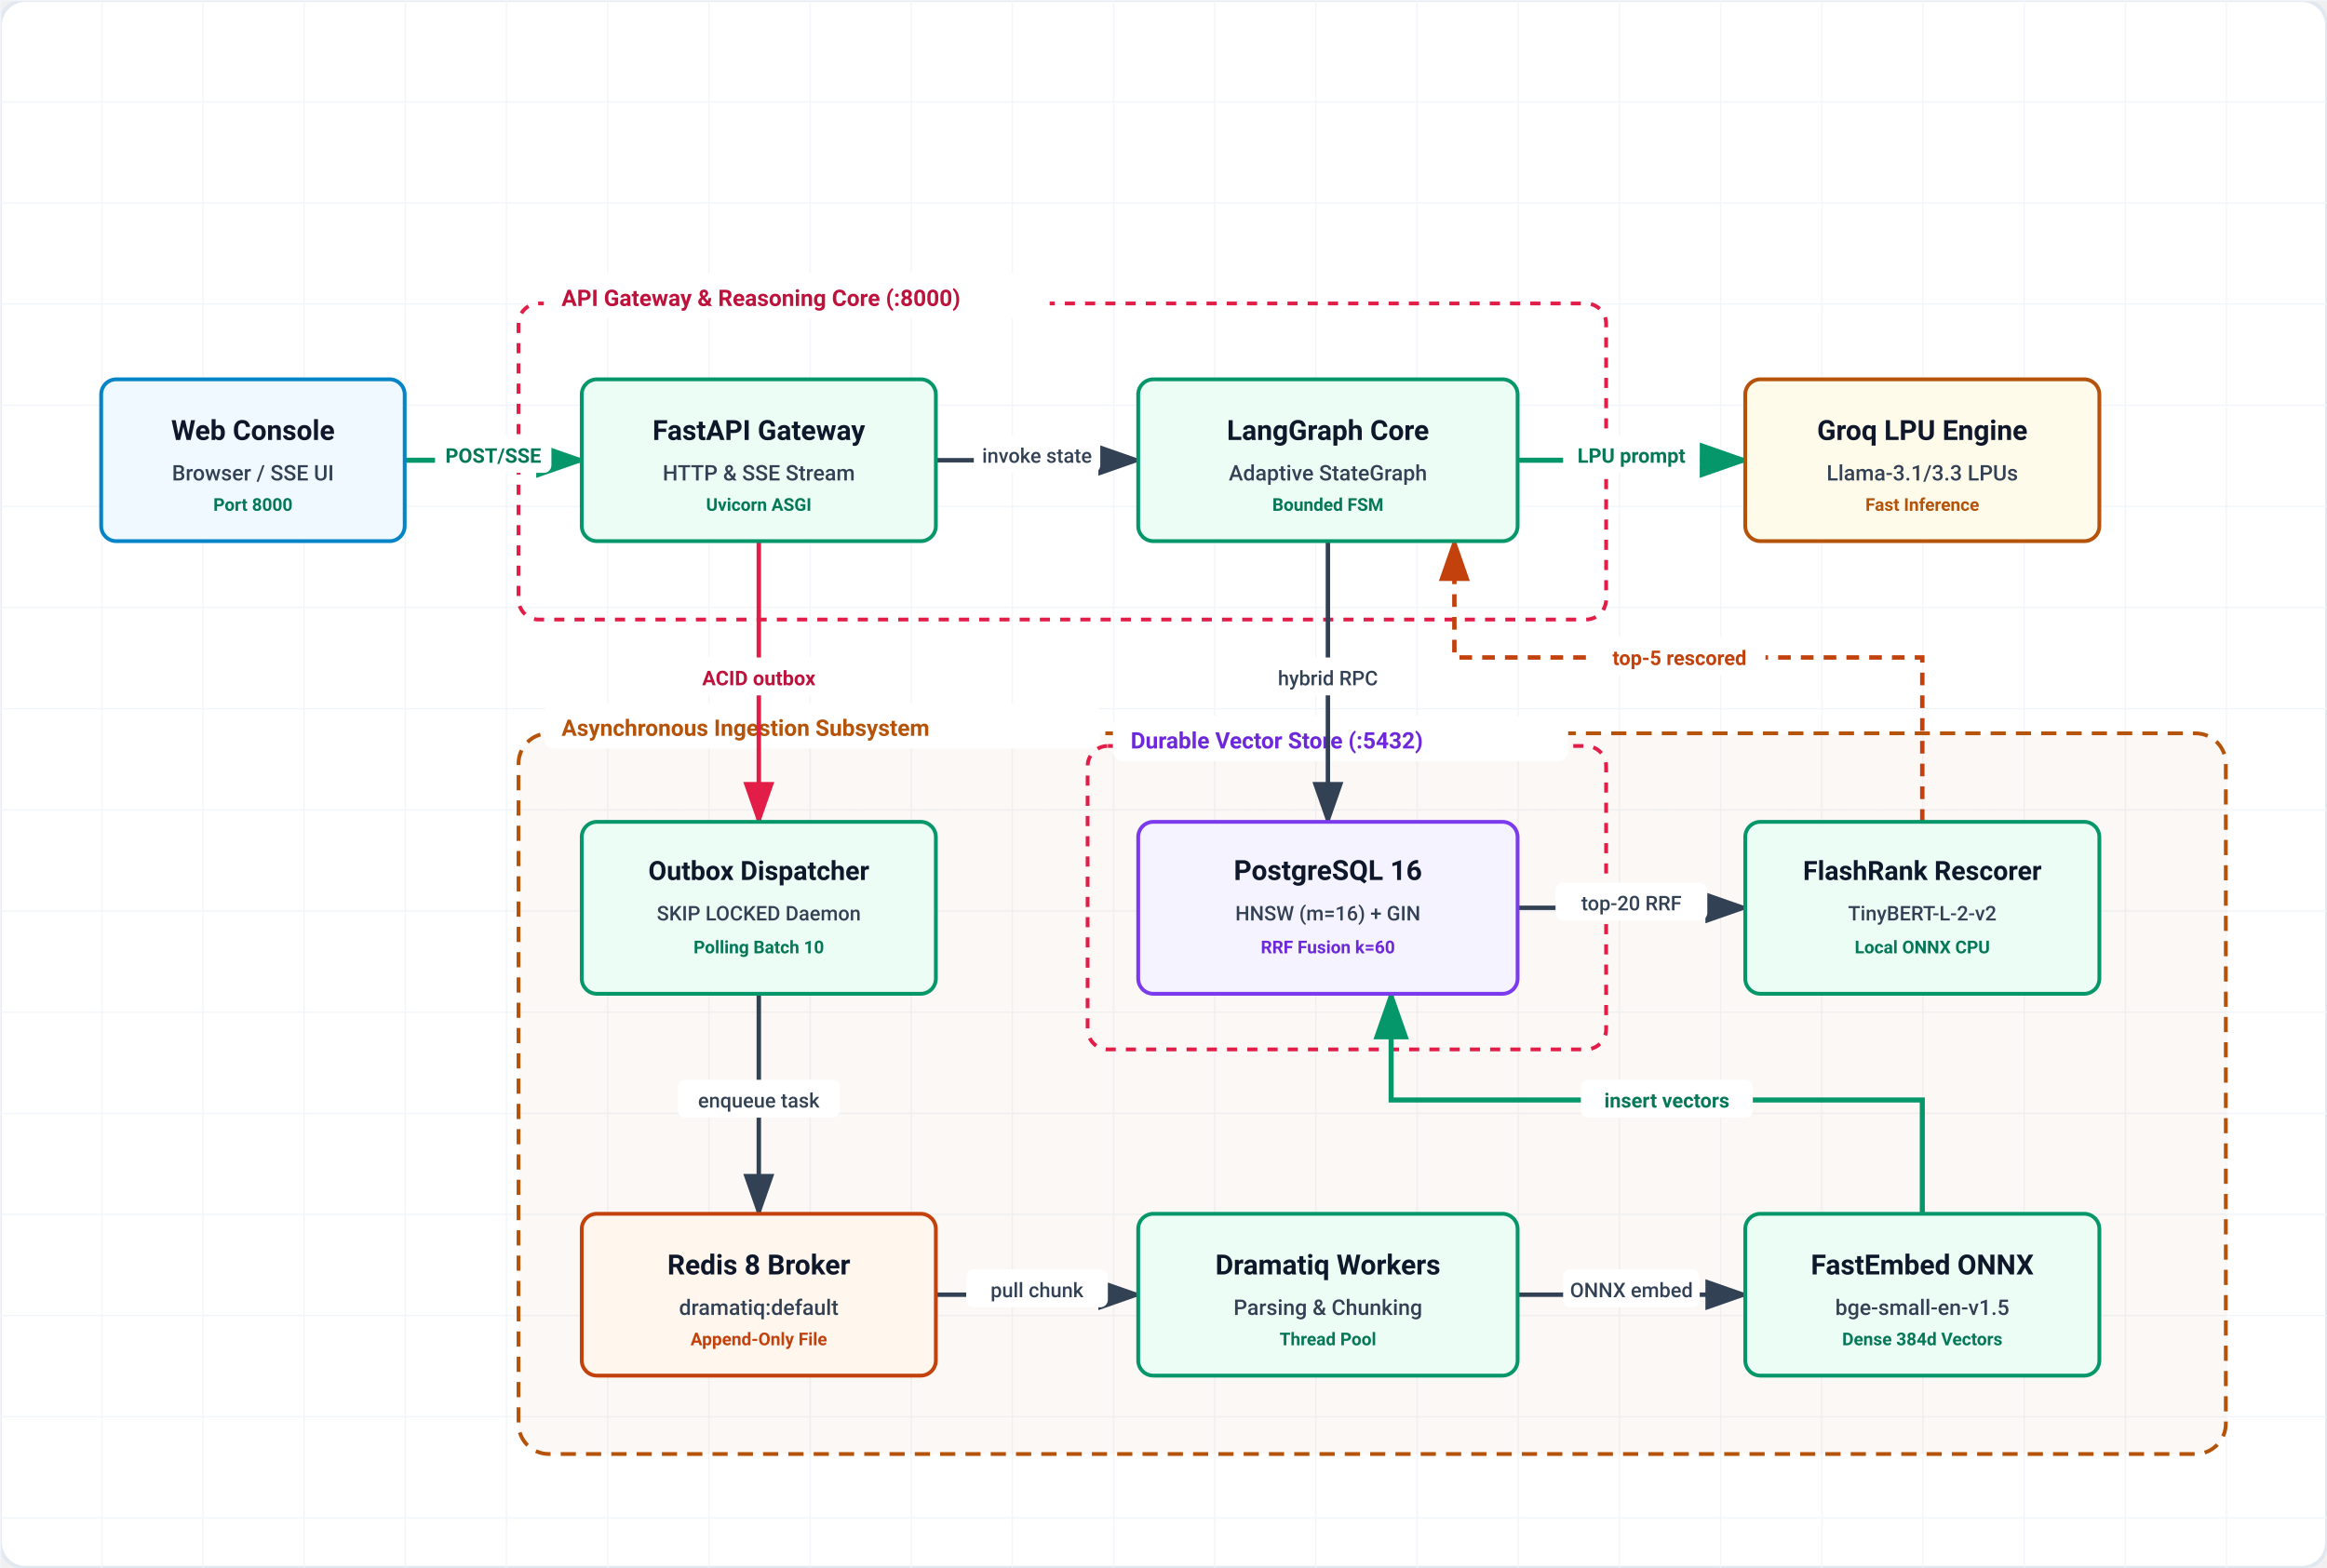
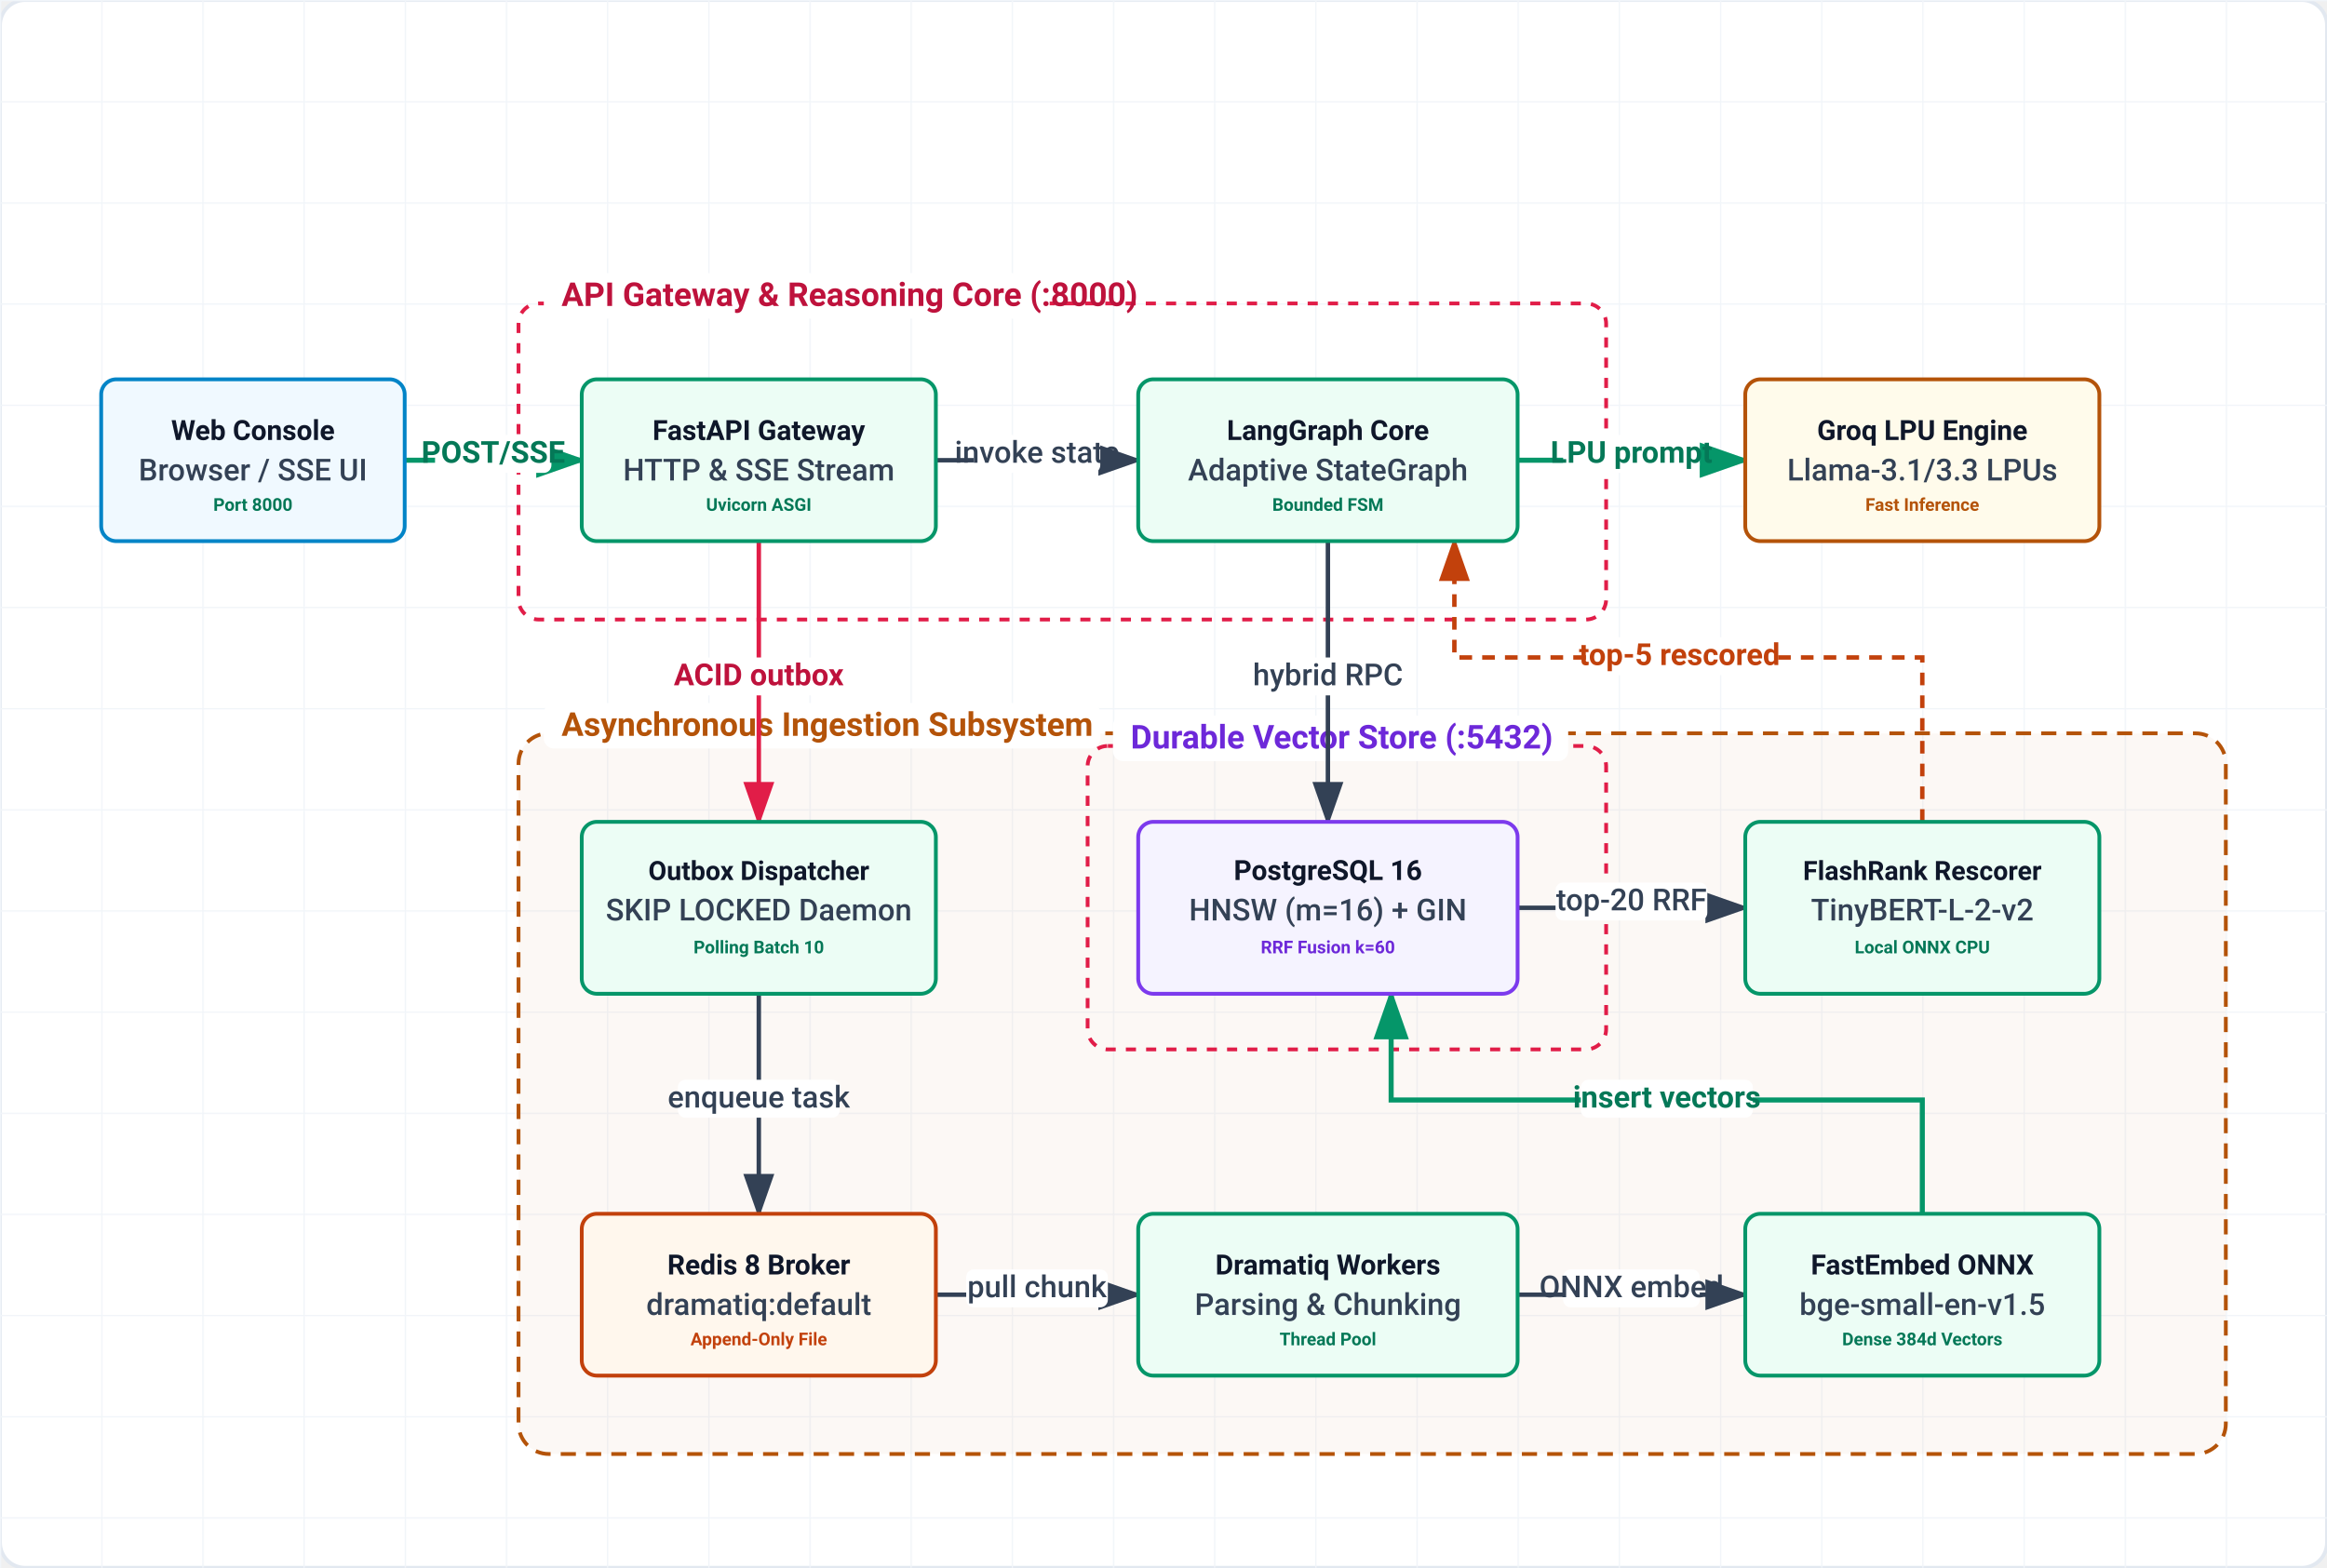
<svg xmlns="http://www.w3.org/2000/svg" viewBox="0 0 920 620" role="img" lang="en" aria-labelledby="diagram-title" data-quality-profile="showcase">
  <style>
+   
    :root {
      --bg: #ffffff;
-       --grid: #f1f5f9;
      --text: #0f172a;
      --text-muted: #334155;
      --text-dim: #475569;
-       --text-faint: #64748b;
-       --panel: #ffffff;
-       --panel-border: #cbd5e1;
-       --lane-fill: #f8fafc;
+       --border: #cbd5e1;
+       --lane-bg: #f8fafc;
      --lane-stroke: #cbd5e1;
      --arrow: #334155;
      --arrow-emphasis: #059669;
      --mask: #ffffff;
-       --frontend-fill: #f0f9ff;
-       --frontend-stroke: #0284c7;
-       --backend-fill: #ecfdf5;
-       --backend-stroke: #059669;
-       --database-fill: #f5f3ff;
-       --database-stroke: #7c3aed;
-       --cloud-fill: #fffbeb;
-       --cloud-stroke: #b45309;
-       --security-fill: #fff1f2;
-       --security-stroke: #e11d48;
-       --messagebus-fill: #fff7ed;
-       --messagebus-stroke: #c2410c;
-       --external-fill: #f8fafc;
-       --external-stroke: #475569;
    }

-     /* Base Elements */
+     /* Typography */
    text {
      font-family: -apple-system, BlinkMacSystemFont, "Segoe UI", Roboto, "Helvetica Neue", Arial, sans-serif;
+       text-rendering: geometricPrecision;
    }
+ 
+     /* Backgrounds and Frames */
    .c-bg { fill: #ffffff; stroke: #e2e8f0; stroke-width: 1.5; }
    .c-grid { stroke: #f1f5f9; fill: none; stroke-width: 1; }
    .c-mask { fill: #ffffff; stroke: none; }
- 
-     /* Node Fills &amp; High-Contrast Borders */
-     .c-frontend { fill: #f0f9ff; stroke: #0284c7; stroke-width: 1.5; }
-     .c-backend { fill: #ecfdf5; stroke: #059669; stroke-width: 1.5; }
-     .c-database { fill: #f5f3ff; stroke: #7c3aed; stroke-width: 1.5; }
-     .c-cloud { fill: #fffbeb; stroke: #b45309; stroke-width: 1.5; }
-     .c-security { fill: #fff1f2; stroke: #e11d48; stroke-width: 1.5; }
-     .c-messagebus { fill: #fff7ed; stroke: #c2410c; stroke-width: 1.5; }
-     .c-external { fill: #f8fafc; stroke: #475569; stroke-width: 1.5; }
-     .c-region { fill: rgba(180, 83, 9, 0.04); stroke: #b45309; stroke-dasharray: 6,4; stroke-width: 1.5; }
-     .c-security-group { fill: transparent; stroke: #e11d48; stroke-dasharray: 4,4; stroke-width: 1.5; }
- 
-     /* Crisp Arrows &amp; Connectors */
-     .a-default { stroke: #334155; fill: none; stroke-width: 1.75; }
-     .a-emphasis { stroke: #059669; fill: none; stroke-width: 2; }
-     .a-security { stroke: #e11d48; fill: none; stroke-width: 1.75; }
-     .a-dashed { stroke: #c2410c; fill: none; stroke-dasharray: 5,4; stroke-width: 1.75; }
-     .m-default { fill: #334155; }
-     .m-emphasis { fill: #059669; }
-     .m-security { fill: #e11d48; }
-     .m-dashed { fill: #c2410c; }
+     .c-lane { fill: #f8fafc !important; stroke: #cbd5e1 !important; stroke-width: 1.5; }
+     .node-box { stroke-width: 1.5; }
+ 
+     /* Node Category Fills and Crisp Borders */
+     .c-frontend { fill: #f0f9ff !important; stroke: #0284c7 !important; stroke-width: 1.5; }
+     .c-backend { fill: #ecfdf5 !important; stroke: #059669 !important; stroke-width: 1.5; }
+     .c-database { fill: #f5f3ff !important; stroke: #7c3aed !important; stroke-width: 1.5; }
+     .c-cloud { fill: #fffbeb !important; stroke: #b45309 !important; stroke-width: 1.5; }
+     .c-security { fill: #fff1f2 !important; stroke: #e11d48 !important; stroke-width: 1.5; }
+     .c-messagebus { fill: #fff7ed !important; stroke: #c2410c !important; stroke-width: 1.5; }
+     .c-external { fill: #f8fafc !important; stroke: #475569 !important; stroke-width: 1.5; }
+     .c-region { fill: rgba(180, 83, 9, 0.04) !important; stroke: #b45309 !important; stroke-dasharray: 6,4; stroke-width: 1.5; }
+     .c-security-group { fill: transparent !important; stroke: #e11d48 !important; stroke-dasharray: 4,4; stroke-width: 1.5; }
+ 
+     /* Connectors and Arrows */
+     .a-default { stroke: #334155 !important; fill: none; stroke-width: 1.75; }
+     .a-emphasis { stroke: #059669 !important; fill: none; stroke-width: 2; }
+     .a-security { stroke: #e11d48 !important; fill: none; stroke-width: 1.75; }
+     .a-dashed { stroke: #c2410c !important; fill: none; stroke-dasharray: 5,4; stroke-width: 1.75; }
+     .a-return { stroke: #475569 !important; fill: none; stroke-dasharray: 5,5; stroke-width: 1.5; }
+     .m-default { fill: #334155 !important; }
+     .m-emphasis { fill: #059669 !important; }
+     .m-security { fill: #e11d48 !important; }
+     .m-dashed { fill: #c2410c !important; }
+ 
+     /* Activation Bars in Sequence Diagrams */
+     .activation-bar { stroke-width: 1; }

    /* High-Contrast Pitch-Dark Text */
-     .t-primary { fill: #0f172a; font-weight: 600; }
-     .t-muted { fill: #334155; font-weight: 500; }
-     .t-dim { fill: #475569; }
-     .t-backend { fill: #047857; font-weight: 600; }
-     .t-cloud { fill: #b45309; font-weight: 600; }
-     .t-security { fill: #be123c; font-weight: 600; }
-     .t-database { fill: #6d28d9; font-weight: 600; }
-     .t-messagebus { fill: #c2410c; font-weight: 600; }
+     .t-primary { fill: #0f172a !important; font-weight: 600; }
+     .t-muted { fill: #334155 !important; font-weight: 500; }
+     .t-dim { fill: #334155 !important; font-weight: 600; }
+     .t-backend { fill: #047857 !important; font-weight: 600; }
+     .t-cloud { fill: #b45309 !important; font-weight: 600; }
+     .t-security { fill: #be123c !important; font-weight: 600; }
+     .t-database { fill: #6d28d9 !important; font-weight: 600; }
+     .t-messagebus { fill: #c2410c !important; font-weight: 600; }
+   
  </style>
  <rect width="100%" height="100%" class="c-bg" rx="10" />
  <defs>
    <marker id="arrowhead" markerWidth="10" markerHeight="7" refX="9" refY="3.5" orient="auto">
      <polygon points="0 0, 10 3.5, 0 7" class="m-default" />
    </marker>
    <marker id="arrowhead-emphasis" markerWidth="10" markerHeight="7" refX="9" refY="3.5" orient="auto">
      <polygon points="0 0, 10 3.5, 0 7" class="m-emphasis" />
    </marker>
    <marker id="arrowhead-security" markerWidth="10" markerHeight="7" refX="9" refY="3.5" orient="auto">
      <polygon points="0 0, 10 3.5, 0 7" class="m-security" />
    </marker>
    <marker id="arrowhead-dashed" markerWidth="10" markerHeight="7" refX="9" refY="3.5" orient="auto">
      <polygon points="0 0, 10 3.5, 0 7" class="m-dashed" />
    </marker>
    <pattern id="grid" width="40" height="40" patternUnits="userSpaceOnUse">
      <path d="M 40 0 L 0 0 0 40" class="c-grid" stroke-width="0.5" />
    </pattern>
  </defs>
  <rect width="100%" height="100%" fill="url(#grid)" />
  <rect data-graph-role="structural-frame" data-composition-frame-kind="region" x="205" y="290" width="675" height="285" rx="12" class="c-region" stroke-width="1" />
  <g data-graph-role="structural-frame-label">
    <rect x="215" y="278" width="220" height="18" rx="4" class="c-mask" />
-     <text x="222" y="291" class="t-cloud" font-size="9" font-weight="600">Asynchronous Ingestion Subsystem</text>
+     <text x="222" y="291" class="t-cloud" font-size="13" font-weight="600">Asynchronous Ingestion Subsystem</text>
  </g>
  <rect data-graph-role="structural-frame" data-composition-frame-kind="security-group" x="205" y="120" width="430" height="125" rx="8" class="c-security-group" stroke-width="1" />
  <g data-graph-role="structural-frame-label">
    <rect x="215" y="108" width="200" height="18" rx="4" class="c-mask" />
-     <text x="222" y="121" class="t-security" font-size="9" font-weight="600">API Gateway &amp; Reasoning Core (:8000)</text>
+     <text x="222" y="121" class="t-security" font-size="13" font-weight="600">API Gateway &amp; Reasoning Core (:8000)</text>
  </g>
  <rect data-graph-role="structural-frame" data-composition-frame-kind="security-group" x="430" y="295" width="205" height="120" rx="8" class="c-security-group" stroke-width="1" />
  <g data-graph-role="structural-frame-label">
    <rect x="440" y="283" width="180" height="18" rx="4" class="c-mask" />
-     <text x="447" y="296" class="t-database" font-size="9" font-weight="600">Durable Vector Store (:5432)</text>
+     <text x="447" y="296" class="t-database" font-size="13" font-weight="600">Durable Vector Store (:5432)</text>
  </g>
  <path data-edge-id="client-to-api" data-edge-from="client" data-edge-to="api" d="M 160 182 L 230 182" class="a-emphasis" stroke-width="1.8" marker-end="url(#arrowhead-emphasis)" />
  <path data-edge-id="api-to-langgraph" data-edge-from="api" data-edge-to="langgraph" d="M 370 182 L 450 182" class="a-default" stroke-width="1.5" marker-end="url(#arrowhead)" />
  <path data-edge-id="langgraph-to-groq" data-edge-from="langgraph" data-edge-to="groq" d="M 600 182 L 690 182" class="a-emphasis" stroke-width="1.8" marker-end="url(#arrowhead-emphasis)" />
  <path data-edge-id="langgraph-to-postgres" data-edge-from="langgraph" data-edge-to="postgres" d="M 525 214 L 525 325" class="a-default" stroke-width="1.5" marker-end="url(#arrowhead)" />
  <path data-edge-id="postgres-to-flashrank" data-edge-from="postgres" data-edge-to="flashrank" d="M 600 359 L 690 359" class="a-default" stroke-width="1.5" marker-end="url(#arrowhead)" />
  <path data-edge-id="flashrank-to-langgraph" data-edge-from="flashrank" data-edge-to="langgraph" d="M 760 325 L 760 260 L 575 260 L 575 214" class="a-dashed" stroke-width="1.5" marker-end="url(#arrowhead-dashed)" />
  <path data-edge-id="api-to-dispatcher" data-edge-from="api" data-edge-to="dispatcher" d="M 300 214 L 300 325" class="a-security" stroke-width="1.5" marker-end="url(#arrowhead-security)" />
  <path data-edge-id="dispatcher-to-redis" data-edge-from="dispatcher" data-edge-to="redis" d="M 300 393 L 300 480" class="a-default" stroke-width="1.5" marker-end="url(#arrowhead)" />
  <path data-edge-id="redis-to-dramatiq" data-edge-from="redis" data-edge-to="dramatiq" d="M 370 512 L 450 512" class="a-default" stroke-width="1.5" marker-end="url(#arrowhead)" />
  <path data-edge-id="dramatiq-to-fastembed" data-edge-from="dramatiq" data-edge-to="fastembed" d="M 600 512 L 690 512" class="a-default" stroke-width="1.5" marker-end="url(#arrowhead)" />
  <path data-edge-id="fastembed-to-postgres" data-edge-from="fastembed" data-edge-to="postgres" d="M 760 480 L 760 435 L 550 435 L 550 393" class="a-emphasis" stroke-width="1.8" marker-end="url(#arrowhead-emphasis)" />
  <g data-edge-id="client-to-api">
    <rect x="172" y="172" width="46" height="15" rx="3" class="c-mask" />
-     <text x="195" y="183" class="t-backend" font-size="8" text-anchor="middle">POST/SSE</text>
+     <text x="195" y="183" class="t-backend" font-size="12" text-anchor="middle">POST/SSE</text>
  </g>
  <g data-edge-id="api-to-langgraph">
    <rect x="385" y="172" width="50" height="15" rx="3" class="c-mask" />
-     <text x="410" y="183" class="t-muted" font-size="8" text-anchor="middle">invoke state</text>
+     <text x="410" y="183" class="t-muted" font-size="12" text-anchor="middle">invoke state</text>
  </g>
  <g data-edge-id="langgraph-to-groq">
    <rect x="618" y="172" width="54" height="15" rx="3" class="c-mask" />
-     <text x="645" y="183" class="t-backend" font-size="8" text-anchor="middle">LPU prompt</text>
+     <text x="645" y="183" class="t-backend" font-size="12" text-anchor="middle">LPU prompt</text>
  </g>
  <g data-edge-id="langgraph-to-postgres">
    <rect x="495" y="260" width="60" height="15" rx="3" class="c-mask" />
-     <text x="525" y="271" class="t-muted" font-size="8" text-anchor="middle">hybrid RPC</text>
+     <text x="525" y="271" class="t-muted" font-size="12" text-anchor="middle">hybrid RPC</text>
  </g>
  <g data-edge-id="postgres-to-flashrank">
    <rect x="615" y="349" width="60" height="15" rx="3" class="c-mask" />
-     <text x="645" y="360" class="t-muted" font-size="8" text-anchor="middle">top-20 RRF</text>
+     <text x="645" y="360" class="t-muted" font-size="12" text-anchor="middle">top-20 RRF</text>
  </g>
  <g data-edge-id="flashrank-to-langgraph">
    <rect x="630" y="252" width="68" height="15" rx="3" class="c-mask" />
-     <text x="664" y="263" class="t-messagebus" font-size="8" text-anchor="middle">top-5 rescored</text>
+     <text x="664" y="263" class="t-messagebus" font-size="12" text-anchor="middle">top-5 rescored</text>
  </g>
  <g data-edge-id="api-to-dispatcher">
    <rect x="270" y="260" width="60" height="15" rx="3" class="c-mask" />
-     <text x="300" y="271" class="t-security" font-size="8" text-anchor="middle">ACID outbox</text>
+     <text x="300" y="271" class="t-security" font-size="12" text-anchor="middle">ACID outbox</text>
  </g>
  <g data-edge-id="dispatcher-to-redis">
    <rect x="268" y="427" width="64" height="15" rx="3" class="c-mask" />
-     <text x="300" y="438" class="t-muted" font-size="8" text-anchor="middle">enqueue task</text>
+     <text x="300" y="438" class="t-muted" font-size="12" text-anchor="middle">enqueue task</text>
  </g>
  <g data-edge-id="redis-to-dramatiq">
    <rect x="382" y="502" width="56" height="15" rx="3" class="c-mask" />
-     <text x="410" y="513" class="t-muted" font-size="8" text-anchor="middle">pull chunk</text>
+     <text x="410" y="513" class="t-muted" font-size="12" text-anchor="middle">pull chunk</text>
  </g>
  <g data-edge-id="dramatiq-to-fastembed">
    <rect x="618" y="502" width="54" height="15" rx="3" class="c-mask" />
-     <text x="645" y="513" class="t-muted" font-size="8" text-anchor="middle">ONNX embed</text>
+     <text x="645" y="513" class="t-muted" font-size="12" text-anchor="middle">ONNX embed</text>
  </g>
  <g data-edge-id="fastembed-to-postgres">
    <rect x="625" y="427" width="68" height="15" rx="3" class="c-mask" />
-     <text x="659" y="438" class="t-backend" font-size="8" text-anchor="middle">insert vectors</text>
+     <text x="659" y="438" class="t-backend" font-size="12" text-anchor="middle">insert vectors</text>
  </g>
  <g data-node-id="client">
    <rect x="40" y="150" width="120" height="64" rx="6" class="c-mask" />
    <rect x="40" y="150" width="120" height="64" rx="6" class="c-frontend" stroke-width="1.5" />
    <text x="100" y="174" class="t-primary" font-size="11" font-weight="600" text-anchor="middle">Web Console</text>
-     <text x="100" y="190" class="t-muted" font-size="8.5" text-anchor="middle">Browser / SSE UI</text>
+     <text x="100" y="190" class="t-muted" font-size="12" text-anchor="middle">Browser / SSE UI</text>
    <text x="100" y="202" class="t-backend" font-size="7" text-anchor="middle">Port 8000</text>
  </g>
  <g data-node-id="api">
    <rect x="230" y="150" width="140" height="64" rx="6" class="c-mask" />
    <rect x="230" y="150" width="140" height="64" rx="6" class="c-backend" stroke-width="1.5" />
    <text x="300" y="174" class="t-primary" font-size="11" font-weight="600" text-anchor="middle">FastAPI Gateway</text>
-     <text x="300" y="190" class="t-muted" font-size="8.5" text-anchor="middle">HTTP &amp; SSE Stream</text>
+     <text x="300" y="190" class="t-muted" font-size="12" text-anchor="middle">HTTP &amp; SSE Stream</text>
    <text x="300" y="202" class="t-backend" font-size="7" text-anchor="middle">Uvicorn ASGI</text>
  </g>
  <g data-node-id="langgraph">
    <rect x="450" y="150" width="150" height="64" rx="6" class="c-mask" />
    <rect x="450" y="150" width="150" height="64" rx="6" class="c-backend" stroke-width="1.5" />
    <text x="525" y="174" class="t-primary" font-size="11" font-weight="600" text-anchor="middle">LangGraph Core</text>
-     <text x="525" y="190" class="t-muted" font-size="8.5" text-anchor="middle">Adaptive StateGraph</text>
+     <text x="525" y="190" class="t-muted" font-size="12" text-anchor="middle">Adaptive StateGraph</text>
    <text x="525" y="202" class="t-backend" font-size="7" text-anchor="middle">Bounded FSM</text>
  </g>
  <g data-node-id="groq">
    <rect x="690" y="150" width="140" height="64" rx="6" class="c-mask" />
    <rect x="690" y="150" width="140" height="64" rx="6" class="c-cloud" stroke-width="1.5" />
    <text x="760" y="174" class="t-primary" font-size="11" font-weight="600" text-anchor="middle">Groq LPU Engine</text>
-     <text x="760" y="190" class="t-muted" font-size="8.5" text-anchor="middle">Llama-3.1/3.3 LPUs</text>
+     <text x="760" y="190" class="t-muted" font-size="12" text-anchor="middle">Llama-3.1/3.3 LPUs</text>
    <text x="760" y="202" class="t-cloud" font-size="7" text-anchor="middle">Fast Inference</text>
  </g>
  <g data-node-id="postgres">
    <rect x="450" y="325" width="150" height="68" rx="6" class="c-mask" />
    <rect x="450" y="325" width="150" height="68" rx="6" class="c-database" stroke-width="1.5" />
    <text x="525" y="348" class="t-primary" font-size="11" font-weight="600" text-anchor="middle">PostgreSQL 16</text>
-     <text x="525" y="364" class="t-muted" font-size="8" text-anchor="middle">HNSW (m=16) + GIN</text>
+     <text x="525" y="364" class="t-muted" font-size="12" text-anchor="middle">HNSW (m=16) + GIN</text>
    <text x="525" y="377" class="t-database" font-size="7" text-anchor="middle">RRF Fusion k=60</text>
  </g>
  <g data-node-id="flashrank">
    <rect x="690" y="325" width="140" height="68" rx="6" class="c-mask" />
    <rect x="690" y="325" width="140" height="68" rx="6" class="c-backend" stroke-width="1.5" />
    <text x="760" y="348" class="t-primary" font-size="10.5" font-weight="600" text-anchor="middle">FlashRank Rescorer</text>
-     <text x="760" y="364" class="t-muted" font-size="8" text-anchor="middle">TinyBERT-L-2-v2</text>
+     <text x="760" y="364" class="t-muted" font-size="12" text-anchor="middle">TinyBERT-L-2-v2</text>
    <text x="760" y="377" class="t-backend" font-size="7" text-anchor="middle">Local ONNX CPU</text>
  </g>
  <g data-node-id="dispatcher">
    <rect x="230" y="325" width="140" height="68" rx="6" class="c-mask" />
    <rect x="230" y="325" width="140" height="68" rx="6" class="c-backend" stroke-width="1.5" />
    <text x="300" y="348" class="t-primary" font-size="10.5" font-weight="600" text-anchor="middle">Outbox Dispatcher</text>
-     <text x="300" y="364" class="t-muted" font-size="8" text-anchor="middle">SKIP LOCKED Daemon</text>
+     <text x="300" y="364" class="t-muted" font-size="12" text-anchor="middle">SKIP LOCKED Daemon</text>
    <text x="300" y="377" class="t-backend" font-size="7" text-anchor="middle">Polling Batch 10</text>
  </g>
  <g data-node-id="redis">
    <rect x="230" y="480" width="140" height="64" rx="6" class="c-mask" />
    <rect x="230" y="480" width="140" height="64" rx="6" class="c-messagebus" stroke-width="1.5" />
    <text x="300" y="504" class="t-primary" font-size="11" font-weight="600" text-anchor="middle">Redis 8 Broker</text>
-     <text x="300" y="520" class="t-muted" font-size="8.5" text-anchor="middle">dramatiq:default</text>
+     <text x="300" y="520" class="t-muted" font-size="12" text-anchor="middle">dramatiq:default</text>
    <text x="300" y="532" class="t-messagebus" font-size="7" text-anchor="middle">Append-Only File</text>
  </g>
  <g data-node-id="dramatiq">
    <rect x="450" y="480" width="150" height="64" rx="6" class="c-mask" />
    <rect x="450" y="480" width="150" height="64" rx="6" class="c-backend" stroke-width="1.5" />
    <text x="525" y="504" class="t-primary" font-size="11" font-weight="600" text-anchor="middle">Dramatiq Workers</text>
-     <text x="525" y="520" class="t-muted" font-size="8.5" text-anchor="middle">Parsing &amp; Chunking</text>
+     <text x="525" y="520" class="t-muted" font-size="12" text-anchor="middle">Parsing &amp; Chunking</text>
    <text x="525" y="532" class="t-backend" font-size="7" text-anchor="middle">Thread Pool</text>
  </g>
  <g data-node-id="fastembed">
    <rect x="690" y="480" width="140" height="64" rx="6" class="c-mask" />
    <rect x="690" y="480" width="140" height="64" rx="6" class="c-backend" stroke-width="1.5" />
    <text x="760" y="504" class="t-primary" font-size="11" font-weight="600" text-anchor="middle">FastEmbed ONNX</text>
-     <text x="760" y="520" class="t-muted" font-size="8.5" text-anchor="middle">bge-small-en-v1.5</text>
+     <text x="760" y="520" class="t-muted" font-size="12" text-anchor="middle">bge-small-en-v1.5</text>
    <text x="760" y="532" class="t-backend" font-size="7" text-anchor="middle">Dense 384d Vectors</text>
  </g>
</svg>
